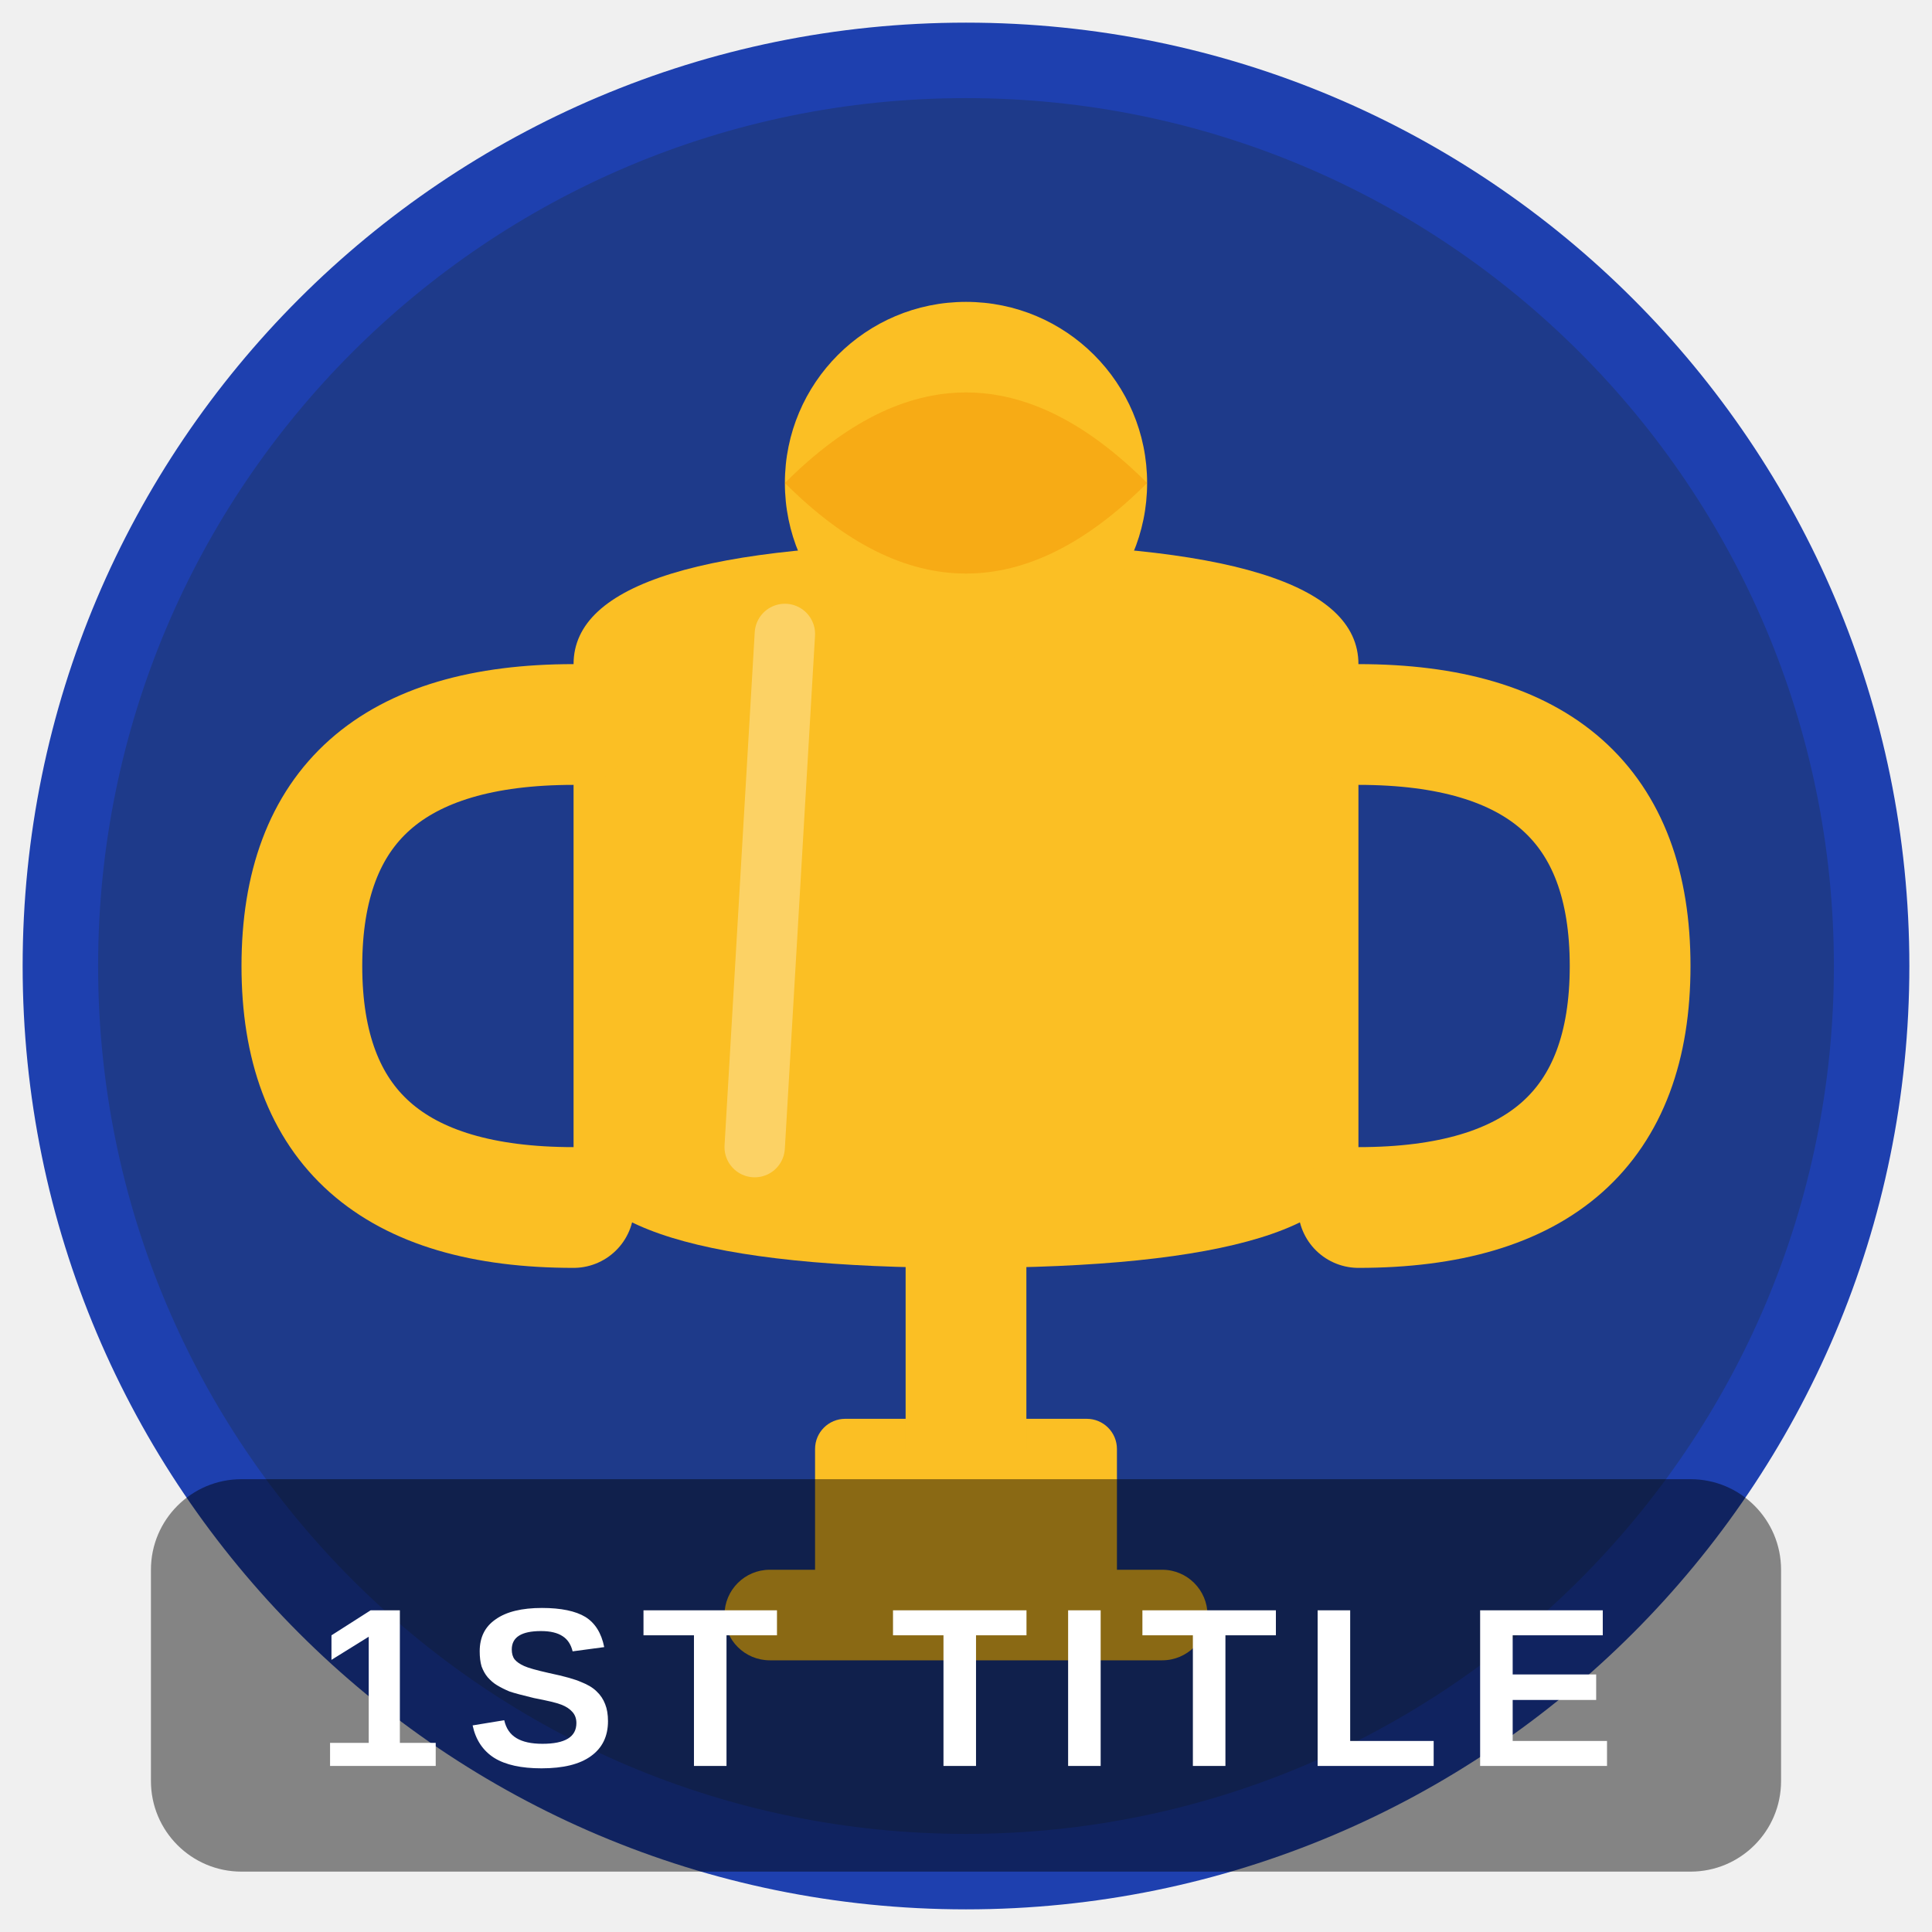
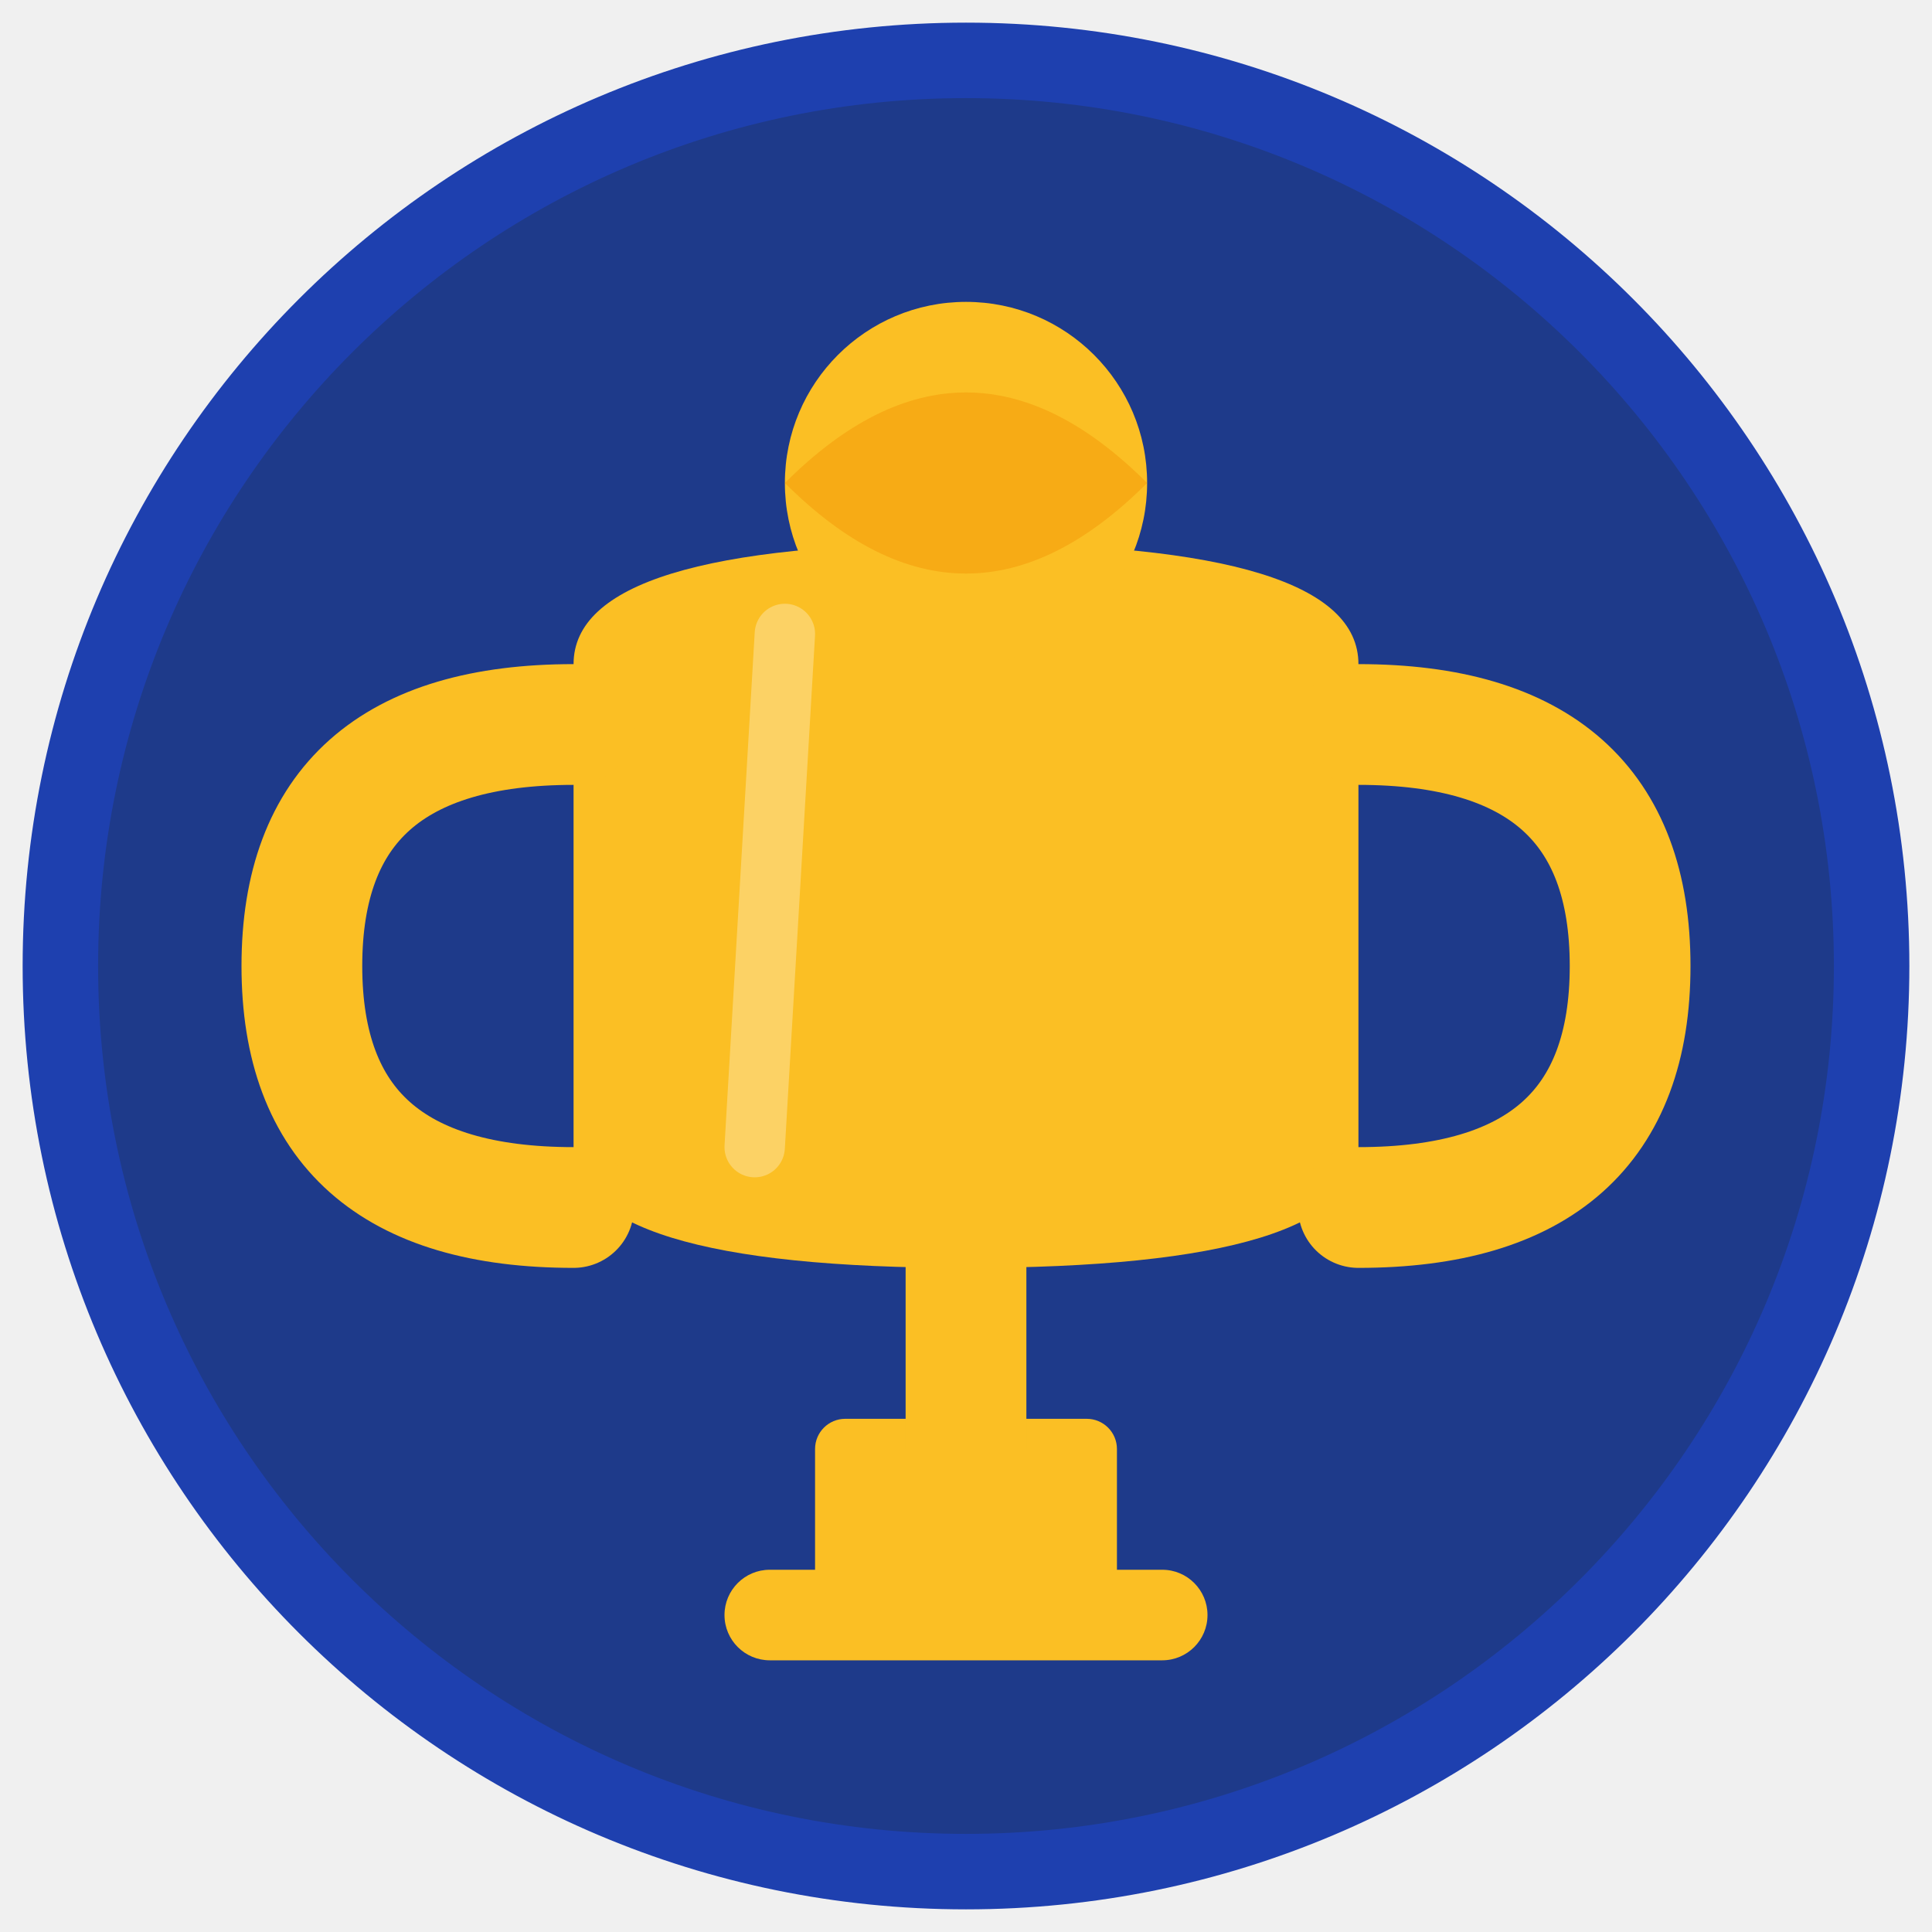
<svg xmlns="http://www.w3.org/2000/svg" viewBox="0 0 64 64">
  <circle cx="32" cy="32" r="30" fill="#1E3A8A" stroke="#1E40AF" stroke-width="2.5" />
  <rect x="24" y="52" width="16" height="3" rx="1.5" fill="#FBBF24" />
  <rect x="27" y="47" width="10" height="6" rx="1" fill="#FBBF24" />
  <rect x="30" y="40" width="4" height="8" fill="#FBBF24" />
  <path d="M19,22 L19,38 Q19,42 32,42 Q45,42 45,38 L45,22 Q45,18 32,18 Q19,18 19,22 Z" fill="#FBBF24" />
  <path d="M19,24 Q10,24 10,32 Q10,40 19,40" fill="none" stroke="#FBBF24" stroke-width="4" stroke-linecap="round" />
  <path d="M45,24 Q54,24 54,32 Q54,40 45,40" fill="none" stroke="#FBBF24" stroke-width="4" stroke-linecap="round" />
  <circle cx="32" cy="16" r="6" fill="#FBBF24" />
  <path d="M26,16 Q32,10 38,16 Q32,22 26,16 Z" fill="#F59E0B" opacity="0.6" />
  <line x1="26" y1="21" x2="25" y2="38" stroke="white" stroke-width="2" stroke-linecap="round" opacity="0.3" />
-   <rect x="5" y="49" width="54" height="13" rx="3" fill="#000" opacity="0.45" />
-   <text x="32" y="58.5" text-anchor="middle" font-family="Arial,sans-serif" font-size="7.5" font-weight="bold" fill="white" letter-spacing="0.8">1ST TITLE</text>
</svg>
